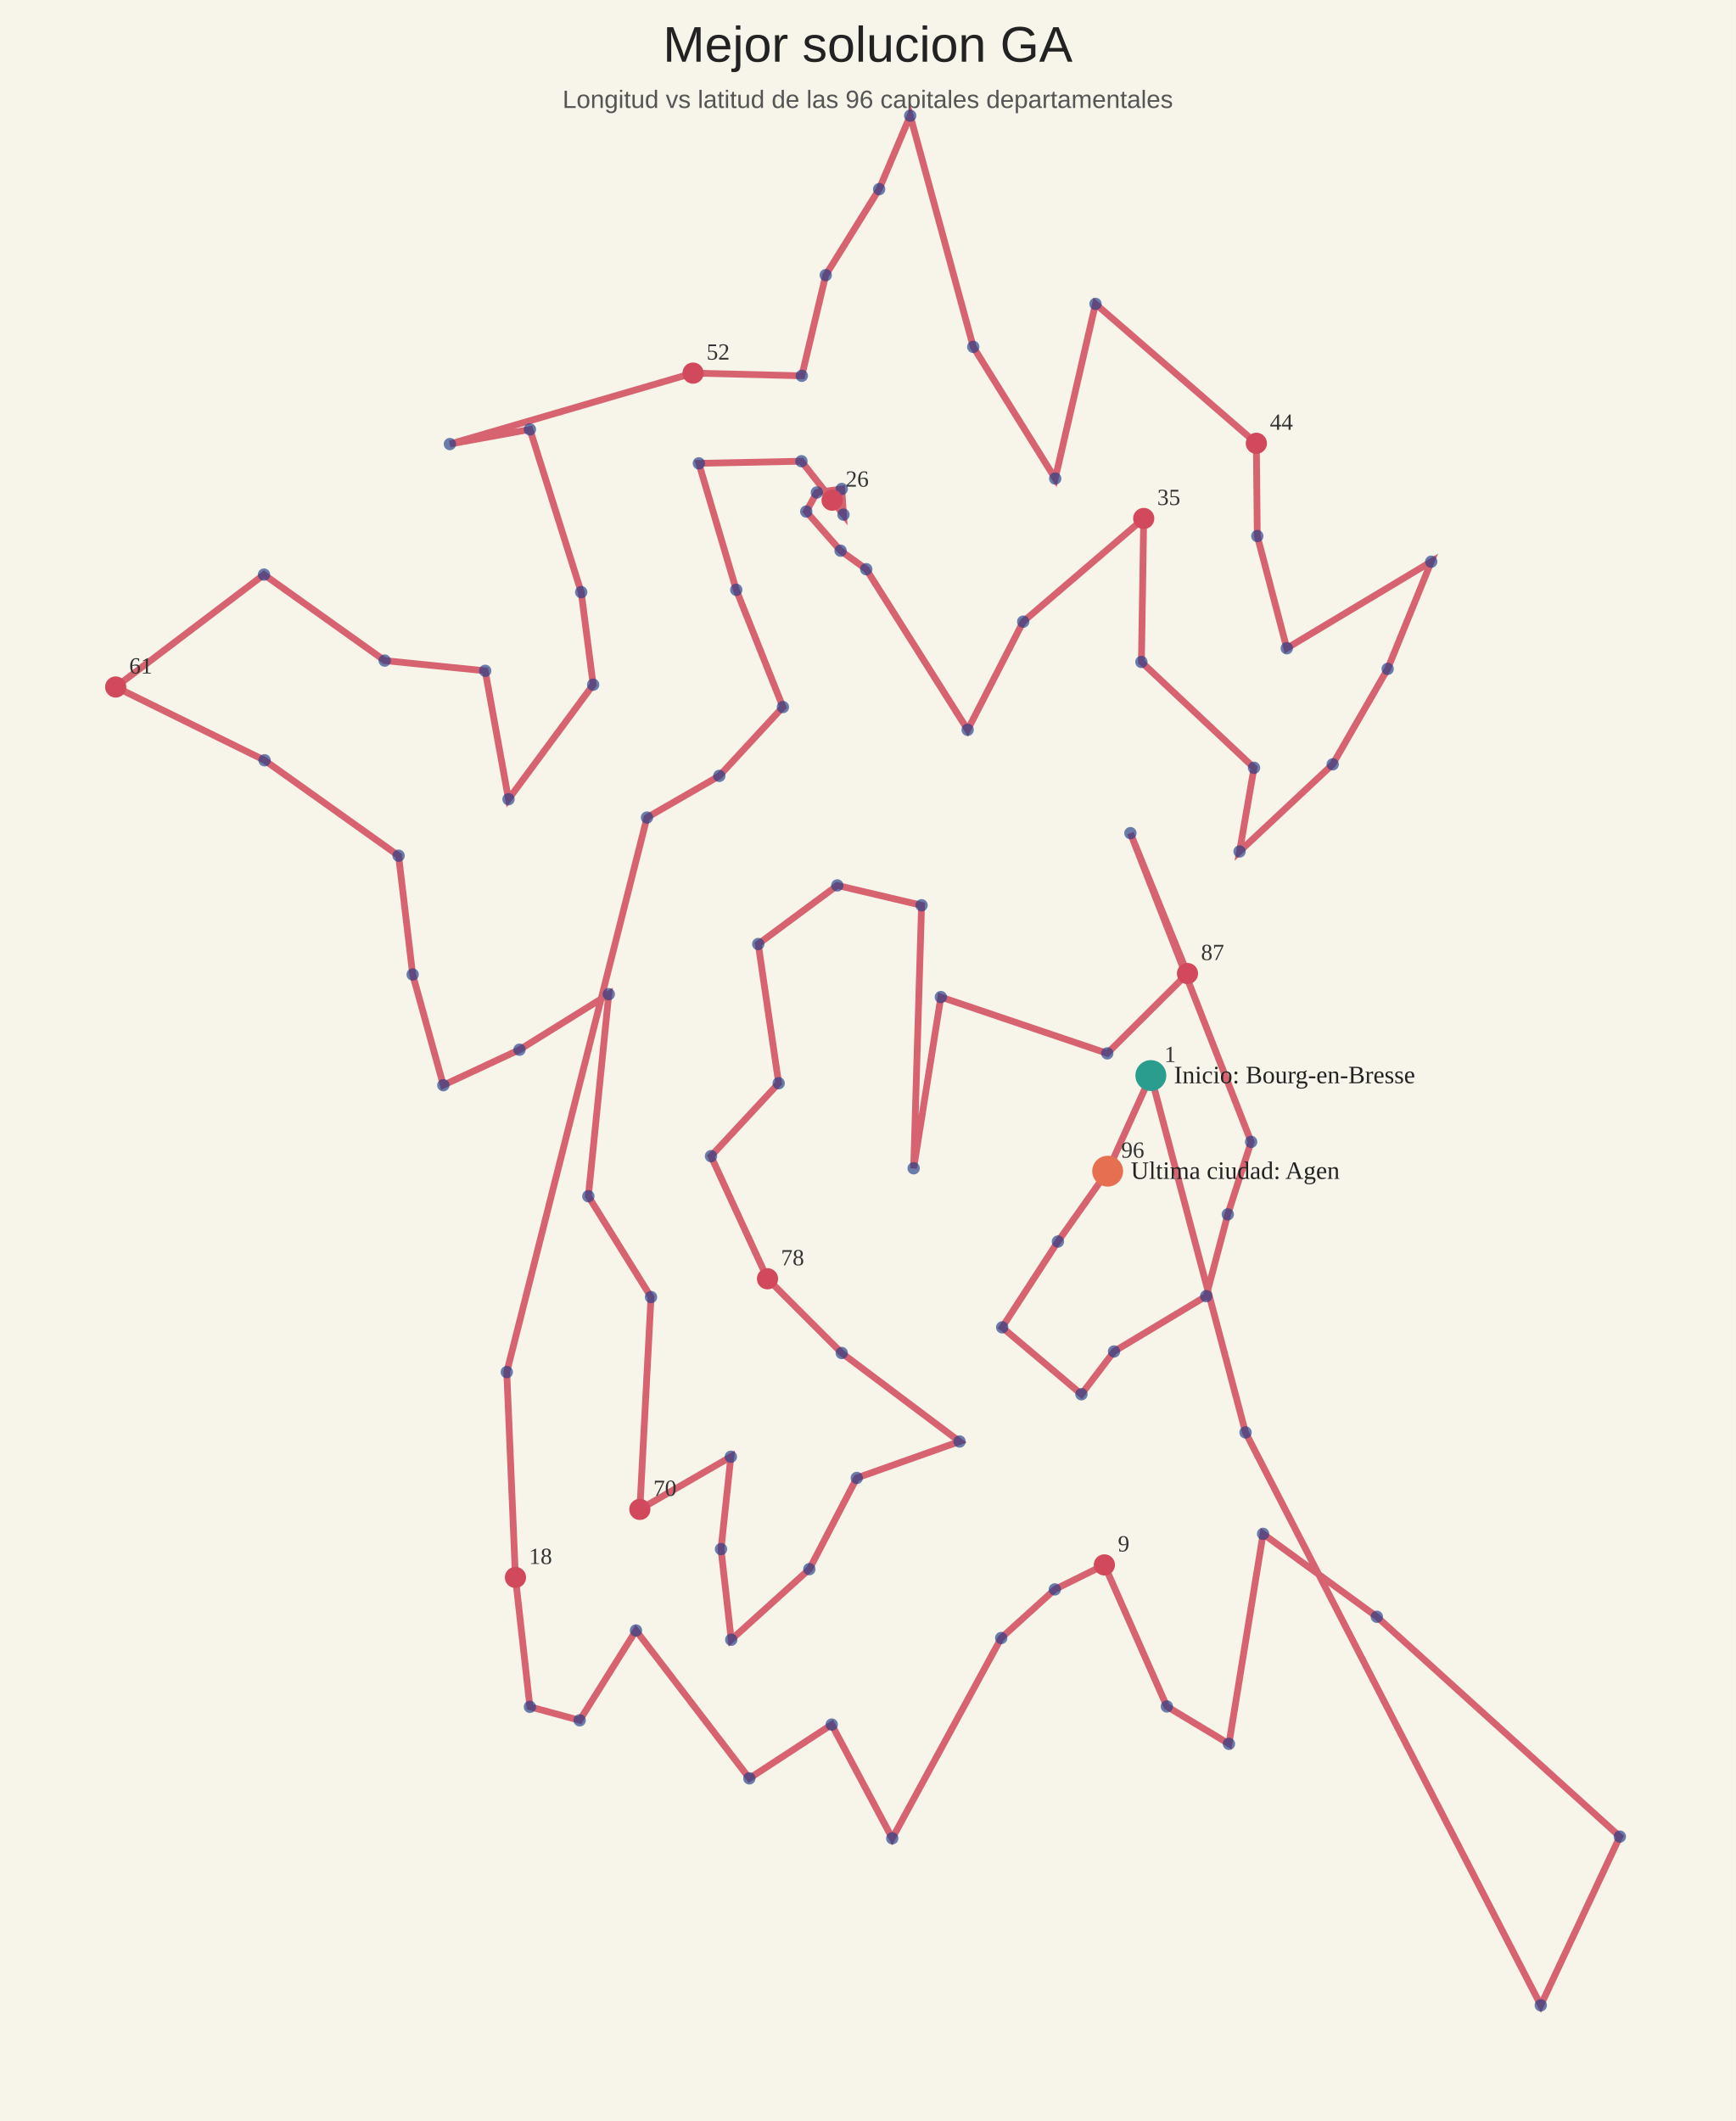
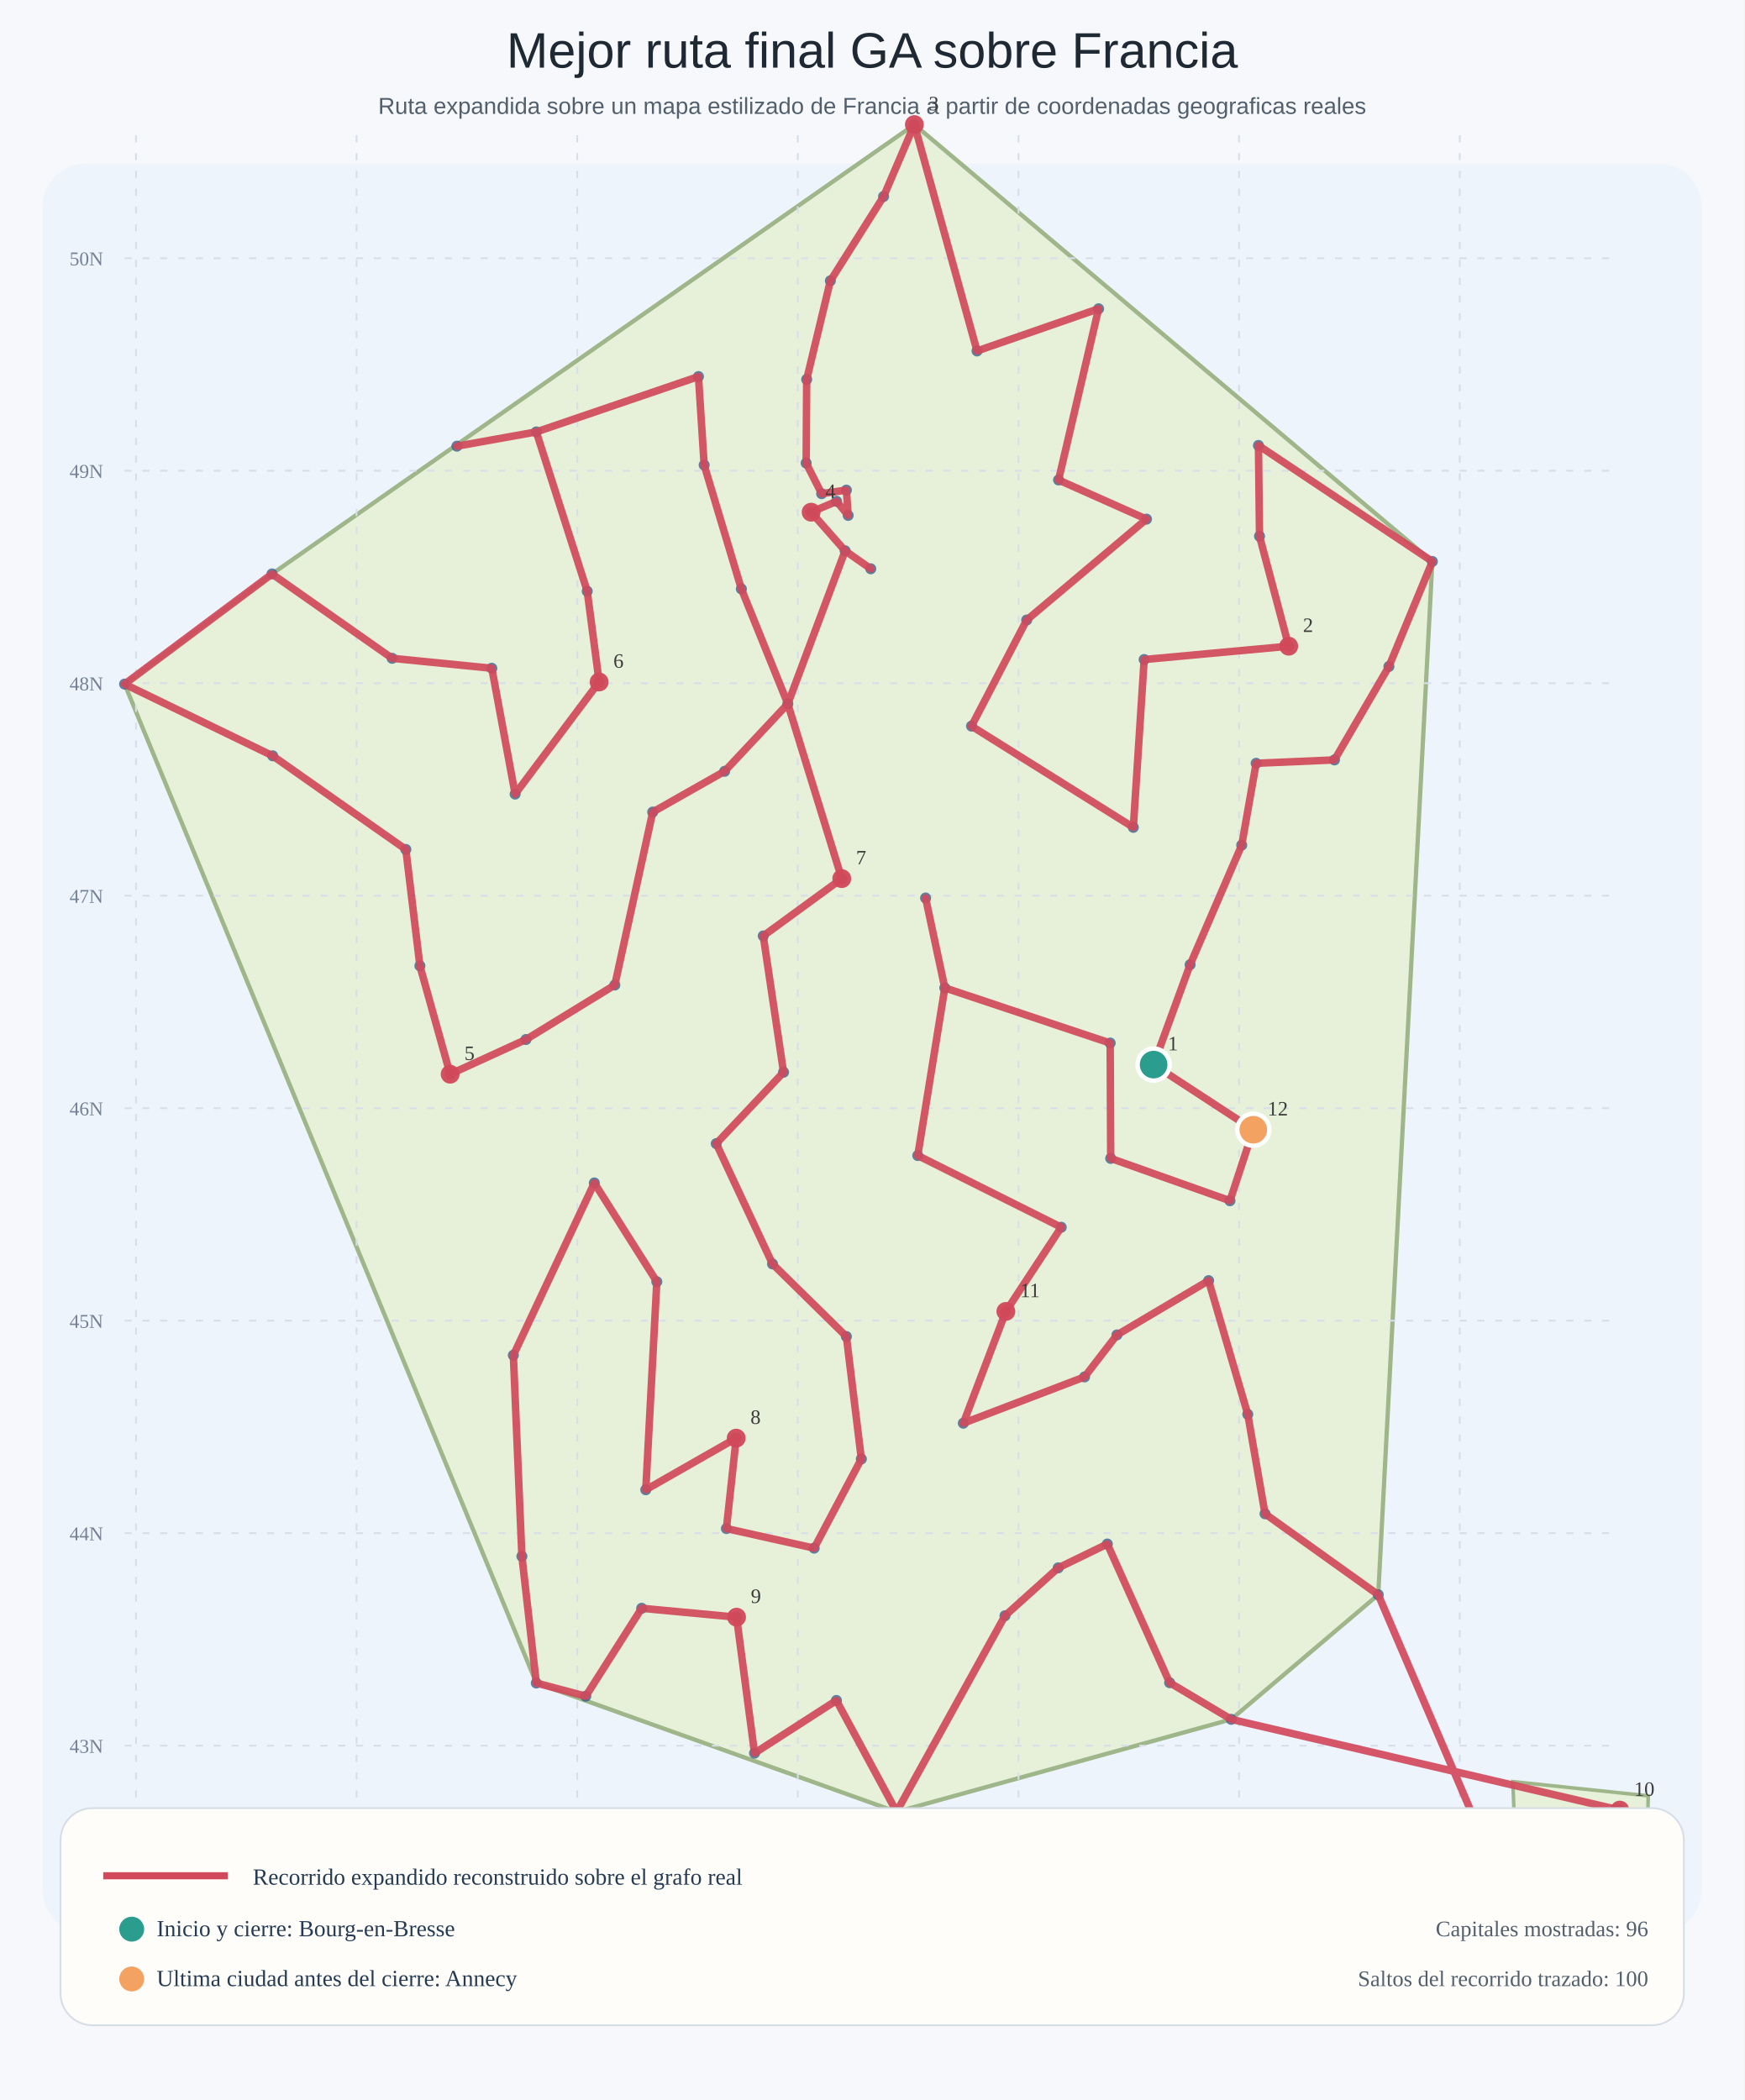
- <svg xmlns="http://www.w3.org/2000/svg" width="900" height="1100" viewBox="0 0 900 1100">
-   <rect width="100%" height="100%" fill="#f7f4ea" />
-   <text x="450.0" y="32" text-anchor="middle" font-size="26" font-family="Arial, sans-serif" fill="#222">Mejor solucion GA</text>
-   <text x="450.0" y="56" text-anchor="middle" font-size="13" font-family="Arial, sans-serif" fill="#555">Longitud vs latitud de las 96 capitales departamentales</text>
-   <polyline points="596.8,557.8 645.9,742.9 799.0,1040.0 840.0,952.5 714.0,838.5 655.0,795.5 637.3,904.4 605.1,885.0 572.7,811.6 547.0,824.3 519.2,849.5 462.7,953.4 431.3,894.4 388.6,922.3 329.8,845.6 300.6,892.2 274.8,885.2 267.3,818.1 262.8,711.6 335.5,424.0 373.0,402.4 406.0,366.7 381.8,305.9 362.4,240.3 415.6,239.2 431.5,259.4 437.4,266.9 436.5,253.6 423.6,255.4 418.1,265.3 435.9,285.6 449.2,295.2 501.8,378.5 530.6,322.4 593.1,268.9 591.9,343.3 650.3,398.2 642.8,441.6 691.1,396.4 719.6,346.9 742.2,291.3 667.3,336.2 652.0,278.0 651.5,229.9 568.1,157.6 547.2,248.2 504.7,179.9 472.0,60.0 455.9,98.1 428.2,142.7 415.8,194.9 359.4,193.5 233.3,230.3 274.8,222.7 301.4,307.1 307.6,355.1 263.7,414.5 251.6,347.9 199.5,342.6 136.9,298.0 60.0,356.3 137.2,394.3 206.7,443.8 214.0,505.4 229.9,562.8 269.4,544.4 315.7,515.6 305.1,620.4 337.6,672.7 331.8,782.8 379.0,755.5 373.9,803.4 379.2,850.4 419.7,813.8 444.3,766.5 497.6,747.6 436.5,701.7 398.0,663.2 368.7,599.6 403.8,561.8 393.2,489.6 434.2,459.2 477.9,469.5 473.8,605.9 487.9,517.1 574.2,546.3 615.8,504.9 586.2,432.1 648.8,592.2 636.7,629.8 625.5,672.2 577.7,700.9 560.8,723.1 519.7,688.4 548.6,643.9 574.4,607.4 596.8,557.8" fill="none" stroke="#d1495b" stroke-width="3.5" stroke-opacity="0.85" />
-   <circle cx="596.8" cy="557.8" r="3.2" fill="#1f3c88" fill-opacity="0.65" />
-   <circle cx="504.7" cy="179.9" r="3.2" fill="#1f3c88" fill-opacity="0.65" />
-   <circle cx="487.9" cy="517.1" r="3.2" fill="#1f3c88" fill-opacity="0.65" />
-   <circle cx="655.0" cy="795.5" r="3.2" fill="#1f3c88" fill-opacity="0.65" />
-   <circle cx="645.9" cy="742.9" r="3.2" fill="#1f3c88" fill-opacity="0.65" />
-   <circle cx="714.0" cy="838.5" r="3.2" fill="#1f3c88" fill-opacity="0.65" />
-   <circle cx="560.8" cy="723.1" r="3.2" fill="#1f3c88" fill-opacity="0.65" />
-   <circle cx="568.1" cy="157.6" r="3.2" fill="#1f3c88" fill-opacity="0.65" />
-   <circle cx="388.6" cy="922.3" r="3.2" fill="#1f3c88" fill-opacity="0.65" />
-   <circle cx="530.6" cy="322.4" r="3.2" fill="#1f3c88" fill-opacity="0.65" />
-   <circle cx="431.3" cy="894.4" r="3.2" fill="#1f3c88" fill-opacity="0.65" />
-   <circle cx="444.3" cy="766.5" r="3.2" fill="#1f3c88" fill-opacity="0.65" />
-   <circle cx="605.1" cy="885.0" r="3.2" fill="#1f3c88" fill-opacity="0.65" />
-   <circle cx="274.8" cy="222.7" r="3.2" fill="#1f3c88" fill-opacity="0.65" />
-   <circle cx="436.5" cy="701.7" r="3.2" fill="#1f3c88" fill-opacity="0.65" />
-   <circle cx="305.1" cy="620.4" r="3.2" fill="#1f3c88" fill-opacity="0.65" />
-   <circle cx="229.9" cy="562.8" r="3.2" fill="#1f3c88" fill-opacity="0.65" />
-   <circle cx="434.2" cy="459.2" r="3.2" fill="#1f3c88" fill-opacity="0.65" />
-   <circle cx="398.0" cy="663.2" r="3.2" fill="#1f3c88" fill-opacity="0.65" />
-   <circle cx="799.0" cy="1040.0" r="3.2" fill="#1f3c88" fill-opacity="0.65" />
-   <circle cx="840.0" cy="952.5" r="3.2" fill="#1f3c88" fill-opacity="0.65" />
-   <circle cx="586.2" cy="432.1" r="3.2" fill="#1f3c88" fill-opacity="0.65" />
-   <circle cx="136.9" cy="298.0" r="3.2" fill="#1f3c88" fill-opacity="0.65" />
-   <circle cx="403.8" cy="561.8" r="3.2" fill="#1f3c88" fill-opacity="0.65" />
-   <circle cx="337.6" cy="672.7" r="3.2" fill="#1f3c88" fill-opacity="0.65" />
-   <circle cx="642.8" cy="441.6" r="3.2" fill="#1f3c88" fill-opacity="0.65" />
-   <circle cx="577.7" cy="700.9" r="3.2" fill="#1f3c88" fill-opacity="0.65" />
-   <circle cx="362.4" cy="240.3" r="3.2" fill="#1f3c88" fill-opacity="0.65" />
-   <circle cx="381.8" cy="305.9" r="3.2" fill="#1f3c88" fill-opacity="0.65" />
-   <circle cx="60.0" cy="356.3" r="3.2" fill="#1f3c88" fill-opacity="0.65" />
-   <circle cx="547.0" cy="824.3" r="3.2" fill="#1f3c88" fill-opacity="0.65" />
-   <circle cx="379.2" cy="850.4" r="3.2" fill="#1f3c88" fill-opacity="0.65" />
-   <circle cx="329.8" cy="845.6" r="3.2" fill="#1f3c88" fill-opacity="0.65" />
-   <circle cx="262.8" cy="711.6" r="3.2" fill="#1f3c88" fill-opacity="0.65" />
-   <circle cx="519.2" cy="849.5" r="3.2" fill="#1f3c88" fill-opacity="0.65" />
-   <circle cx="199.5" cy="342.6" r="3.2" fill="#1f3c88" fill-opacity="0.65" />
-   <circle cx="393.2" cy="489.6" r="3.2" fill="#1f3c88" fill-opacity="0.65" />
-   <circle cx="335.5" cy="424.0" r="3.2" fill="#1f3c88" fill-opacity="0.65" />
-   <circle cx="625.5" cy="672.2" r="3.2" fill="#1f3c88" fill-opacity="0.65" />
-   <circle cx="615.8" cy="504.9" r="3.2" fill="#1f3c88" fill-opacity="0.65" />
-   <circle cx="267.3" cy="818.1" r="3.2" fill="#1f3c88" fill-opacity="0.65" />
-   <circle cx="373.0" cy="402.4" r="3.2" fill="#1f3c88" fill-opacity="0.65" />
-   <circle cx="548.6" cy="643.9" r="3.2" fill="#1f3c88" fill-opacity="0.65" />
-   <circle cx="519.7" cy="688.4" r="3.2" fill="#1f3c88" fill-opacity="0.65" />
-   <circle cx="206.7" cy="443.8" r="3.2" fill="#1f3c88" fill-opacity="0.65" />
-   <circle cx="406.0" cy="366.7" r="3.2" fill="#1f3c88" fill-opacity="0.65" />
-   <circle cx="379.0" cy="755.5" r="3.2" fill="#1f3c88" fill-opacity="0.65" />
-   <circle cx="331.8" cy="782.8" r="3.2" fill="#1f3c88" fill-opacity="0.65" />
-   <circle cx="497.6" cy="747.6" r="3.2" fill="#1f3c88" fill-opacity="0.65" />
-   <circle cx="263.7" cy="414.5" r="3.2" fill="#1f3c88" fill-opacity="0.65" />
-   <circle cx="233.3" cy="230.3" r="3.2" fill="#1f3c88" fill-opacity="0.65" />
-   <circle cx="547.2" cy="248.2" r="3.2" fill="#1f3c88" fill-opacity="0.65" />
-   <circle cx="591.9" cy="343.3" r="3.2" fill="#1f3c88" fill-opacity="0.65" />
-   <circle cx="251.6" cy="347.9" r="3.2" fill="#1f3c88" fill-opacity="0.65" />
-   <circle cx="652.0" cy="278.0" r="3.2" fill="#1f3c88" fill-opacity="0.65" />
-   <circle cx="593.1" cy="268.9" r="3.2" fill="#1f3c88" fill-opacity="0.65" />
-   <circle cx="137.2" cy="394.3" r="3.2" fill="#1f3c88" fill-opacity="0.65" />
-   <circle cx="651.5" cy="229.9" r="3.2" fill="#1f3c88" fill-opacity="0.65" />
-   <circle cx="477.9" cy="469.5" r="3.2" fill="#1f3c88" fill-opacity="0.65" />
-   <circle cx="472.0" cy="60.0" r="3.2" fill="#1f3c88" fill-opacity="0.65" />
-   <circle cx="415.8" cy="194.9" r="3.2" fill="#1f3c88" fill-opacity="0.65" />
-   <circle cx="301.4" cy="307.1" r="3.2" fill="#1f3c88" fill-opacity="0.65" />
-   <circle cx="455.9" cy="98.1" r="3.2" fill="#1f3c88" fill-opacity="0.65" />
-   <circle cx="473.8" cy="605.9" r="3.2" fill="#1f3c88" fill-opacity="0.65" />
-   <circle cx="274.8" cy="885.2" r="3.2" fill="#1f3c88" fill-opacity="0.65" />
-   <circle cx="300.6" cy="892.2" r="3.2" fill="#1f3c88" fill-opacity="0.65" />
-   <circle cx="462.7" cy="953.4" r="3.2" fill="#1f3c88" fill-opacity="0.65" />
-   <circle cx="742.2" cy="291.3" r="3.2" fill="#1f3c88" fill-opacity="0.65" />
-   <circle cx="719.6" cy="346.9" r="3.2" fill="#1f3c88" fill-opacity="0.65" />
-   <circle cx="574.4" cy="607.4" r="3.2" fill="#1f3c88" fill-opacity="0.65" />
-   <circle cx="650.3" cy="398.2" r="3.2" fill="#1f3c88" fill-opacity="0.65" />
-   <circle cx="574.2" cy="546.3" r="3.2" fill="#1f3c88" fill-opacity="0.65" />
-   <circle cx="307.6" cy="355.1" r="3.2" fill="#1f3c88" fill-opacity="0.65" />
-   <circle cx="636.7" cy="629.8" r="3.2" fill="#1f3c88" fill-opacity="0.65" />
-   <circle cx="648.8" cy="592.2" r="3.2" fill="#1f3c88" fill-opacity="0.65" />
-   <circle cx="431.5" cy="259.4" r="3.2" fill="#1f3c88" fill-opacity="0.65" />
-   <circle cx="359.4" cy="193.5" r="3.2" fill="#1f3c88" fill-opacity="0.65" />
-   <circle cx="449.2" cy="295.2" r="3.2" fill="#1f3c88" fill-opacity="0.65" />
-   <circle cx="418.1" cy="265.3" r="3.2" fill="#1f3c88" fill-opacity="0.65" />
-   <circle cx="269.4" cy="544.4" r="3.2" fill="#1f3c88" fill-opacity="0.65" />
-   <circle cx="428.2" cy="142.7" r="3.2" fill="#1f3c88" fill-opacity="0.65" />
-   <circle cx="419.7" cy="813.8" r="3.2" fill="#1f3c88" fill-opacity="0.65" />
-   <circle cx="373.9" cy="803.4" r="3.2" fill="#1f3c88" fill-opacity="0.65" />
-   <circle cx="637.3" cy="904.4" r="3.2" fill="#1f3c88" fill-opacity="0.65" />
-   <circle cx="572.7" cy="811.6" r="3.2" fill="#1f3c88" fill-opacity="0.65" />
-   <circle cx="214.0" cy="505.4" r="3.2" fill="#1f3c88" fill-opacity="0.65" />
-   <circle cx="315.7" cy="515.6" r="3.2" fill="#1f3c88" fill-opacity="0.65" />
-   <circle cx="368.7" cy="599.6" r="3.2" fill="#1f3c88" fill-opacity="0.65" />
-   <circle cx="667.3" cy="336.2" r="3.2" fill="#1f3c88" fill-opacity="0.65" />
-   <circle cx="501.8" cy="378.5" r="3.2" fill="#1f3c88" fill-opacity="0.65" />
-   <circle cx="691.1" cy="396.4" r="3.2" fill="#1f3c88" fill-opacity="0.65" />
-   <circle cx="435.9" cy="285.6" r="3.2" fill="#1f3c88" fill-opacity="0.65" />
-   <circle cx="423.6" cy="255.4" r="3.2" fill="#1f3c88" fill-opacity="0.65" />
-   <circle cx="436.5" cy="253.6" r="3.2" fill="#1f3c88" fill-opacity="0.65" />
-   <circle cx="437.4" cy="266.9" r="3.2" fill="#1f3c88" fill-opacity="0.65" />
-   <circle cx="415.6" cy="239.2" r="3.2" fill="#1f3c88" fill-opacity="0.65" />
-   <text x="603.8" y="550.8" font-size="12" fill="#333">1</text>
-   <circle cx="596.8" cy="557.8" r="5.5" fill="#d1495b" />
-   <text x="579.7" y="804.6" font-size="12" fill="#333">9</text>
-   <circle cx="572.7" cy="811.6" r="5.5" fill="#d1495b" />
-   <text x="274.3" y="811.1" font-size="12" fill="#333">18</text>
-   <circle cx="267.3" cy="818.1" r="5.5" fill="#d1495b" />
-   <text x="438.5" y="252.4" font-size="12" fill="#333">26</text>
-   <circle cx="431.5" cy="259.4" r="5.5" fill="#d1495b" />
-   <text x="600.1" y="261.9" font-size="12" fill="#333">35</text>
-   <circle cx="593.1" cy="268.9" r="5.5" fill="#d1495b" />
-   <text x="658.5" y="222.9" font-size="12" fill="#333">44</text>
-   <circle cx="651.5" cy="229.9" r="5.5" fill="#d1495b" />
-   <text x="366.4" y="186.5" font-size="12" fill="#333">52</text>
-   <circle cx="359.4" cy="193.5" r="5.5" fill="#d1495b" />
-   <text x="67.0" y="349.3" font-size="12" fill="#333">61</text>
-   <circle cx="60.0" cy="356.3" r="5.5" fill="#d1495b" />
-   <text x="338.8" y="775.8" font-size="12" fill="#333">70</text>
-   <circle cx="331.8" cy="782.8" r="5.5" fill="#d1495b" />
-   <text x="405.0" y="656.2" font-size="12" fill="#333">78</text>
-   <circle cx="398.0" cy="663.2" r="5.5" fill="#d1495b" />
-   <text x="622.8" y="497.9" font-size="12" fill="#333">87</text>
-   <circle cx="615.8" cy="504.9" r="5.5" fill="#d1495b" />
-   <text x="581.4" y="600.4" font-size="12" fill="#333">96</text>
-   <circle cx="574.4" cy="607.4" r="5.5" fill="#d1495b" />
-   <circle cx="596.8" cy="557.8" r="8" fill="#2a9d8f" />
-   <circle cx="574.4" cy="607.4" r="8" fill="#e76f51" />
-   <text x="608.8" y="561.8" font-size="13" fill="#222">Inicio: Bourg-en-Bresse</text>
-   <text x="586.4" y="611.4" font-size="13" fill="#222">Ultima ciudad: Agen</text>
+ <svg xmlns="http://www.w3.org/2000/svg" width="980" height="1180" viewBox="0 0 980 1180">
+   <rect width="100%" height="100%" fill="#f6f8fb" />
+   <rect x="24" y="92" width="932" height="994" rx="24" fill="#edf4fb" />
+   <polygon points="70.0,384.4 152.8,322.5 513.7,70.0 804.7,315.5 774.3,896.1 691.7,966.1 503.7,1018.1 301.3,945.7" fill="#e7f0d8" stroke="#9eb68a" stroke-width="2.4" />
+   <polygon points="849.9,1001.1 926.0,1009.1 922.8,1126.0 854.7,1120.7" fill="#e7f0d8" stroke="#9eb68a" stroke-width="2.0" />
+   <line x1="70.0" y1="1100.4" x2="910.0" y2="1100.4" stroke="#d8dee9" stroke-width="1" stroke-dasharray="4 6" />
+   <text x="58.0" y="1104.4" text-anchor="end" font-size="11" fill="#758196">42N</text>
+   <line x1="70.0" y1="980.9" x2="910.0" y2="980.9" stroke="#d8dee9" stroke-width="1" stroke-dasharray="4 6" />
+   <text x="58.0" y="984.9" text-anchor="end" font-size="11" fill="#758196">43N</text>
+   <line x1="70.0" y1="861.5" x2="910.0" y2="861.5" stroke="#d8dee9" stroke-width="1" stroke-dasharray="4 6" />
+   <text x="58.0" y="865.5" text-anchor="end" font-size="11" fill="#758196">44N</text>
+   <line x1="70.0" y1="742.1" x2="910.0" y2="742.1" stroke="#d8dee9" stroke-width="1" stroke-dasharray="4 6" />
+   <text x="58.0" y="746.1" text-anchor="end" font-size="11" fill="#758196">45N</text>
+   <line x1="70.0" y1="622.7" x2="910.0" y2="622.7" stroke="#d8dee9" stroke-width="1" stroke-dasharray="4 6" />
+   <text x="58.0" y="626.7" text-anchor="end" font-size="11" fill="#758196">46N</text>
+   <line x1="70.0" y1="503.3" x2="910.0" y2="503.3" stroke="#d8dee9" stroke-width="1" stroke-dasharray="4 6" />
+   <text x="58.0" y="507.3" text-anchor="end" font-size="11" fill="#758196">47N</text>
+   <line x1="70.0" y1="383.9" x2="910.0" y2="383.9" stroke="#d8dee9" stroke-width="1" stroke-dasharray="4 6" />
+   <text x="58.0" y="387.9" text-anchor="end" font-size="11" fill="#758196">48N</text>
+   <line x1="70.0" y1="264.5" x2="910.0" y2="264.5" stroke="#d8dee9" stroke-width="1" stroke-dasharray="4 6" />
+   <text x="58.0" y="268.5" text-anchor="end" font-size="11" fill="#758196">49N</text>
+   <line x1="70.0" y1="145.1" x2="910.0" y2="145.1" stroke="#d8dee9" stroke-width="1" stroke-dasharray="4 6" />
+   <text x="58.0" y="149.1" text-anchor="end" font-size="11" fill="#758196">50N</text>
+   <line x1="76.4" y1="1110.0" x2="76.4" y2="70.0" stroke="#d8dee9" stroke-width="1" stroke-dasharray="4 6" />
+   <text x="76.4" y="1130.0" text-anchor="middle" font-size="11" fill="#758196">-4</text>
+   <line x1="200.3" y1="1110.0" x2="200.3" y2="70.0" stroke="#d8dee9" stroke-width="1" stroke-dasharray="4 6" />
+   <text x="200.3" y="1130.0" text-anchor="middle" font-size="11" fill="#758196">-2</text>
+   <line x1="324.3" y1="1110.0" x2="324.3" y2="70.0" stroke="#d8dee9" stroke-width="1" stroke-dasharray="4 6" />
+   <text x="324.3" y="1130.0" text-anchor="middle" font-size="11" fill="#758196">0</text>
+   <line x1="448.2" y1="1110.0" x2="448.2" y2="70.0" stroke="#d8dee9" stroke-width="1" stroke-dasharray="4 6" />
+   <text x="448.2" y="1130.0" text-anchor="middle" font-size="11" fill="#758196">2</text>
+   <line x1="572.2" y1="1110.0" x2="572.2" y2="70.0" stroke="#d8dee9" stroke-width="1" stroke-dasharray="4 6" />
+   <text x="572.2" y="1130.0" text-anchor="middle" font-size="11" fill="#758196">4</text>
+   <line x1="696.1" y1="1110.0" x2="696.1" y2="70.0" stroke="#d8dee9" stroke-width="1" stroke-dasharray="4 6" />
+   <text x="696.1" y="1130.0" text-anchor="middle" font-size="11" fill="#758196">6</text>
+   <line x1="820.1" y1="1110.0" x2="820.1" y2="70.0" stroke="#d8dee9" stroke-width="1" stroke-dasharray="4 6" />
+   <text x="820.1" y="1130.0" text-anchor="middle" font-size="11" fill="#758196">8</text>
+   <text x="490.0" y="38" text-anchor="middle" font-size="28" font-family="Arial, sans-serif" fill="#1f2933">Mejor ruta final GA sobre Francia</text>
+   <text x="490.0" y="64" text-anchor="middle" font-size="13" font-family="Arial, sans-serif" fill="#52606d">Ruta expandida sobre un mapa estilizado de Francia a partir de coordenadas geograficas reales</text>
+   <circle cx="648.1" cy="598.2" r="3.1" fill="#315a8a" fill-opacity="0.75" />
+   <circle cx="548.9" cy="197.2" r="3.1" fill="#315a8a" fill-opacity="0.75" />
+   <circle cx="530.8" cy="555.1" r="3.1" fill="#315a8a" fill-opacity="0.75" />
+   <circle cx="710.7" cy="850.6" r="3.1" fill="#315a8a" fill-opacity="0.75" />
+   <circle cx="701.0" cy="794.7" r="3.1" fill="#315a8a" fill-opacity="0.75" />
+   <circle cx="774.3" cy="896.1" r="3.1" fill="#315a8a" fill-opacity="0.75" />
+   <circle cx="609.3" cy="773.7" r="3.1" fill="#315a8a" fill-opacity="0.75" />
+   <circle cx="617.2" cy="173.5" r="3.1" fill="#315a8a" fill-opacity="0.75" />
+   <circle cx="423.9" cy="985.1" r="3.1" fill="#315a8a" fill-opacity="0.75" />
+   <circle cx="576.8" cy="348.4" r="3.1" fill="#315a8a" fill-opacity="0.75" />
+   <circle cx="469.9" cy="955.5" r="3.1" fill="#315a8a" fill-opacity="0.75" />
+   <circle cx="483.9" cy="819.8" r="3.1" fill="#315a8a" fill-opacity="0.75" />
+   <circle cx="657.1" cy="945.5" r="3.1" fill="#315a8a" fill-opacity="0.75" />
+   <circle cx="301.3" cy="242.7" r="3.1" fill="#315a8a" fill-opacity="0.75" />
+   <circle cx="475.5" cy="751.0" r="3.1" fill="#315a8a" fill-opacity="0.75" />
+   <circle cx="333.9" cy="664.7" r="3.1" fill="#315a8a" fill-opacity="0.75" />
+   <circle cx="252.9" cy="603.6" r="3.1" fill="#315a8a" fill-opacity="0.75" />
+   <circle cx="472.9" cy="493.7" r="3.1" fill="#315a8a" fill-opacity="0.75" />
+   <circle cx="434.0" cy="710.2" r="3.1" fill="#315a8a" fill-opacity="0.75" />
+   <circle cx="865.9" cy="1110.0" r="3.1" fill="#315a8a" fill-opacity="0.75" />
+   <circle cx="910.0" cy="1017.1" r="3.1" fill="#315a8a" fill-opacity="0.75" />
+   <circle cx="636.7" cy="464.9" r="3.1" fill="#315a8a" fill-opacity="0.75" />
+   <circle cx="152.8" cy="322.5" r="3.1" fill="#315a8a" fill-opacity="0.75" />
+   <circle cx="440.2" cy="602.5" r="3.1" fill="#315a8a" fill-opacity="0.75" />
+   <circle cx="369.0" cy="720.2" r="3.1" fill="#315a8a" fill-opacity="0.75" />
+   <circle cx="697.6" cy="474.9" r="3.1" fill="#315a8a" fill-opacity="0.75" />
+   <circle cx="627.5" cy="750.1" r="3.1" fill="#315a8a" fill-opacity="0.75" />
+   <circle cx="395.6" cy="261.3" r="3.1" fill="#315a8a" fill-opacity="0.75" />
+   <circle cx="416.5" cy="330.9" r="3.1" fill="#315a8a" fill-opacity="0.75" />
+   <circle cx="70.0" cy="384.4" r="3.1" fill="#315a8a" fill-opacity="0.75" />
+   <circle cx="594.5" cy="881.0" r="3.1" fill="#315a8a" fill-opacity="0.75" />
+   <circle cx="413.8" cy="908.7" r="3.1" fill="#315a8a" fill-opacity="0.75" />
+   <circle cx="360.5" cy="903.7" r="3.1" fill="#315a8a" fill-opacity="0.75" />
+   <circle cx="288.4" cy="761.5" r="3.1" fill="#315a8a" fill-opacity="0.75" />
+   <circle cx="564.6" cy="907.9" r="3.1" fill="#315a8a" fill-opacity="0.75" />
+   <circle cx="220.3" cy="369.9" r="3.1" fill="#315a8a" fill-opacity="0.75" />
+   <circle cx="428.8" cy="525.9" r="3.1" fill="#315a8a" fill-opacity="0.75" />
+   <circle cx="366.7" cy="456.3" r="3.1" fill="#315a8a" fill-opacity="0.75" />
+   <circle cx="679.0" cy="719.6" r="3.1" fill="#315a8a" fill-opacity="0.75" />
+   <circle cx="668.6" cy="542.1" r="3.1" fill="#315a8a" fill-opacity="0.75" />
+   <circle cx="293.2" cy="874.5" r="3.1" fill="#315a8a" fill-opacity="0.75" />
+   <circle cx="407.1" cy="433.4" r="3.1" fill="#315a8a" fill-opacity="0.75" />
+   <circle cx="596.2" cy="689.6" r="3.1" fill="#315a8a" fill-opacity="0.75" />
+   <circle cx="565.1" cy="736.9" r="3.1" fill="#315a8a" fill-opacity="0.75" />
+   <circle cx="228.0" cy="477.3" r="3.1" fill="#315a8a" fill-opacity="0.75" />
+   <circle cx="442.6" cy="395.5" r="3.1" fill="#315a8a" fill-opacity="0.75" />
+   <circle cx="413.6" cy="808.1" r="3.1" fill="#315a8a" fill-opacity="0.75" />
+   <circle cx="362.8" cy="837.1" r="3.1" fill="#315a8a" fill-opacity="0.75" />
+   <circle cx="541.2" cy="799.7" r="3.1" fill="#315a8a" fill-opacity="0.75" />
+   <circle cx="289.4" cy="446.2" r="3.1" fill="#315a8a" fill-opacity="0.75" />
+   <circle cx="256.7" cy="250.7" r="3.1" fill="#315a8a" fill-opacity="0.75" />
+   <circle cx="594.7" cy="269.7" r="3.1" fill="#315a8a" fill-opacity="0.75" />
+   <circle cx="642.8" cy="370.6" r="3.1" fill="#315a8a" fill-opacity="0.75" />
+   <circle cx="276.3" cy="375.5" r="3.1" fill="#315a8a" fill-opacity="0.75" />
+   <circle cx="707.6" cy="301.3" r="3.1" fill="#315a8a" fill-opacity="0.75" />
+   <circle cx="644.1" cy="291.7" r="3.1" fill="#315a8a" fill-opacity="0.75" />
+   <circle cx="153.2" cy="424.7" r="3.1" fill="#315a8a" fill-opacity="0.75" />
+   <circle cx="707.0" cy="250.3" r="3.1" fill="#315a8a" fill-opacity="0.75" />
+   <circle cx="520.0" cy="504.6" r="3.1" fill="#315a8a" fill-opacity="0.75" />
+   <circle cx="513.7" cy="70.0" r="3.1" fill="#315a8a" fill-opacity="0.75" />
+   <circle cx="453.2" cy="213.2" r="3.1" fill="#315a8a" fill-opacity="0.75" />
+   <circle cx="329.9" cy="332.2" r="3.1" fill="#315a8a" fill-opacity="0.75" />
+   <circle cx="496.4" cy="110.4" r="3.1" fill="#315a8a" fill-opacity="0.75" />
+   <circle cx="515.6" cy="649.3" r="3.1" fill="#315a8a" fill-opacity="0.75" />
+   <circle cx="301.3" cy="945.7" r="3.1" fill="#315a8a" fill-opacity="0.75" />
+   <circle cx="329.1" cy="953.1" r="3.1" fill="#315a8a" fill-opacity="0.75" />
+   <circle cx="503.7" cy="1018.1" r="3.1" fill="#315a8a" fill-opacity="0.75" />
+   <circle cx="804.7" cy="315.5" r="3.1" fill="#315a8a" fill-opacity="0.75" />
+   <circle cx="780.3" cy="374.5" r="3.1" fill="#315a8a" fill-opacity="0.75" />
+   <circle cx="624.0" cy="650.9" r="3.1" fill="#315a8a" fill-opacity="0.75" />
+   <circle cx="705.7" cy="428.9" r="3.1" fill="#315a8a" fill-opacity="0.75" />
+   <circle cx="623.7" cy="586.1" r="3.1" fill="#315a8a" fill-opacity="0.75" />
+   <circle cx="336.6" cy="383.2" r="3.1" fill="#315a8a" fill-opacity="0.75" />
+   <circle cx="691.0" cy="674.7" r="3.1" fill="#315a8a" fill-opacity="0.75" />
+   <circle cx="704.1" cy="634.8" r="3.1" fill="#315a8a" fill-opacity="0.75" />
+   <circle cx="470.0" cy="281.7" r="3.1" fill="#315a8a" fill-opacity="0.75" />
+   <circle cx="392.4" cy="211.6" r="3.1" fill="#315a8a" fill-opacity="0.75" />
+   <circle cx="489.2" cy="319.6" r="3.1" fill="#315a8a" fill-opacity="0.75" />
+   <circle cx="455.7" cy="287.8" r="3.1" fill="#315a8a" fill-opacity="0.75" />
+   <circle cx="295.5" cy="584.1" r="3.1" fill="#315a8a" fill-opacity="0.75" />
+   <circle cx="466.5" cy="157.8" r="3.1" fill="#315a8a" fill-opacity="0.75" />
+   <circle cx="457.4" cy="869.9" r="3.1" fill="#315a8a" fill-opacity="0.75" />
+   <circle cx="408.1" cy="858.9" r="3.1" fill="#315a8a" fill-opacity="0.75" />
+   <circle cx="691.7" cy="966.1" r="3.1" fill="#315a8a" fill-opacity="0.75" />
+   <circle cx="622.1" cy="867.6" r="3.1" fill="#315a8a" fill-opacity="0.75" />
+   <circle cx="235.9" cy="542.7" r="3.1" fill="#315a8a" fill-opacity="0.75" />
+   <circle cx="345.4" cy="553.5" r="3.1" fill="#315a8a" fill-opacity="0.75" />
+   <circle cx="402.4" cy="642.6" r="3.1" fill="#315a8a" fill-opacity="0.75" />
+   <circle cx="724.0" cy="363.1" r="3.1" fill="#315a8a" fill-opacity="0.75" />
+   <circle cx="545.8" cy="408.0" r="3.1" fill="#315a8a" fill-opacity="0.75" />
+   <circle cx="749.7" cy="427.0" r="3.1" fill="#315a8a" fill-opacity="0.75" />
+   <circle cx="474.8" cy="309.5" r="3.1" fill="#315a8a" fill-opacity="0.75" />
+   <circle cx="461.6" cy="277.4" r="3.1" fill="#315a8a" fill-opacity="0.75" />
+   <circle cx="475.5" cy="275.4" r="3.1" fill="#315a8a" fill-opacity="0.75" />
+   <circle cx="476.5" cy="289.6" r="3.1" fill="#315a8a" fill-opacity="0.75" />
+   <circle cx="452.9" cy="260.2" r="3.1" fill="#315a8a" fill-opacity="0.75" />
+   <polyline points="648.1,598.2 668.6,542.1 697.6,474.9 705.7,428.9 749.7,427.0 780.3,374.5 804.7,315.5 707.0,250.3 707.6,301.3 724.0,363.1 642.8,370.6 636.7,464.9 545.8,408.0 576.8,348.4 644.1,291.7 594.7,269.7 617.2,173.5 548.9,197.2 513.7,70.0 496.4,110.4 466.5,157.8 453.2,213.2 452.9,260.2 461.6,277.4 475.5,275.4 476.5,289.6 470.0,281.7 455.7,287.8 474.8,309.5 489.2,319.6 474.8,309.5 442.6,395.5 407.1,433.4 366.7,456.3 345.4,553.5 295.5,584.1 252.9,603.6 235.9,542.7 228.0,477.3 153.2,424.7 70.0,384.4 152.8,322.5 220.3,369.9 276.3,375.5 289.4,446.2 336.6,383.2 329.9,332.2 301.3,242.7 256.7,250.7 301.3,242.7 392.4,211.6 395.6,261.3 416.5,330.9 442.6,395.5 472.9,493.7 428.8,525.9 440.2,602.5 402.4,642.6 434.0,710.2 475.5,751.0 483.9,819.8 457.4,869.9 408.1,858.9 413.6,808.1 362.8,837.1 369.0,720.2 333.9,664.7 288.4,761.5 293.2,874.5 301.3,945.7 329.1,953.1 360.5,903.7 413.8,908.7 423.9,985.1 469.9,955.5 503.7,1018.1 564.6,907.9 594.5,881.0 622.1,867.6 657.1,945.5 691.7,966.1 910.0,1017.1 865.9,1110.0 774.3,896.1 710.7,850.6 701.0,794.7 679.0,719.6 627.5,750.1 609.3,773.7 541.2,799.7 565.1,736.9 596.2,689.6 515.6,649.3 530.8,555.1 520.0,504.6 530.8,555.1 623.7,586.1 624.0,650.9 691.0,674.7 704.1,634.8 648.1,598.2" fill="none" stroke="#d1495b" stroke-width="4.2" stroke-linecap="round" stroke-linejoin="round" stroke-opacity="0.92" />
+   <circle cx="648.1" cy="598.2" r="5.3" fill="#d1495b" fill-opacity="0.95" />
+   <text x="656.1" y="590.2" font-size="11.5" fill="#3b3b3b">1</text>
+   <circle cx="724.0" cy="363.1" r="5.3" fill="#d1495b" fill-opacity="0.95" />
+   <text x="732.0" y="355.1" font-size="11.5" fill="#3b3b3b">2</text>
+   <circle cx="513.7" cy="70.0" r="5.3" fill="#d1495b" fill-opacity="0.95" />
+   <text x="521.7" y="62.0" font-size="11.5" fill="#3b3b3b">3</text>
+   <circle cx="455.7" cy="287.8" r="5.3" fill="#d1495b" fill-opacity="0.95" />
+   <text x="463.7" y="279.8" font-size="11.5" fill="#3b3b3b">4</text>
+   <circle cx="252.9" cy="603.6" r="5.3" fill="#d1495b" fill-opacity="0.95" />
+   <text x="260.9" y="595.6" font-size="11.5" fill="#3b3b3b">5</text>
+   <circle cx="336.6" cy="383.2" r="5.3" fill="#d1495b" fill-opacity="0.95" />
+   <text x="344.6" y="375.2" font-size="11.5" fill="#3b3b3b">6</text>
+   <circle cx="472.9" cy="493.7" r="5.3" fill="#d1495b" fill-opacity="0.95" />
+   <text x="480.9" y="485.7" font-size="11.5" fill="#3b3b3b">7</text>
+   <circle cx="413.6" cy="808.1" r="5.3" fill="#d1495b" fill-opacity="0.95" />
+   <text x="421.6" y="800.1" font-size="11.5" fill="#3b3b3b">8</text>
+   <circle cx="413.8" cy="908.7" r="5.3" fill="#d1495b" fill-opacity="0.95" />
+   <text x="421.8" y="900.7" font-size="11.5" fill="#3b3b3b">9</text>
+   <circle cx="910.0" cy="1017.1" r="5.3" fill="#d1495b" fill-opacity="0.95" />
+   <text x="918.0" y="1009.1" font-size="11.5" fill="#3b3b3b">10</text>
+   <circle cx="565.1" cy="736.9" r="5.3" fill="#d1495b" fill-opacity="0.95" />
+   <text x="573.1" y="728.9" font-size="11.5" fill="#3b3b3b">11</text>
+   <circle cx="704.1" cy="634.8" r="5.3" fill="#d1495b" fill-opacity="0.95" />
+   <text x="712.1" y="626.8" font-size="11.5" fill="#3b3b3b">12</text>
+   <circle cx="648.1" cy="598.2" r="9" fill="#2a9d8f" stroke="#ffffff" stroke-width="2.5" />
+   <circle cx="704.1" cy="634.8" r="9" fill="#f4a261" stroke="#ffffff" stroke-width="2.5" />
+   <rect x="34" y="1016" width="912" height="122" rx="18" fill="#fffdf9" stroke="#d7dde5" />
+   <line x1="58" y1="1054" x2="128" y2="1054" stroke="#d1495b" stroke-width="4" />
+   <circle cx="74" cy="1084" r="7" fill="#2a9d8f" />
+   <circle cx="74" cy="1112" r="7" fill="#f4a261" />
+   <text x="142" y="1059" font-size="13" fill="#243b53">Recorrido expandido reconstruido sobre el grafo real</text>
+   <text x="88" y="1088" font-size="13" fill="#243b53">Inicio y cierre: Bourg-en-Bresse</text>
+   <text x="88" y="1116" font-size="13" fill="#243b53">Ultima ciudad antes del cierre: Annecy</text>
+   <text x="926.0" y="1088" text-anchor="end" font-size="12.5" fill="#52606d">Capitales mostradas: 96</text>
+   <text x="926.0" y="1116" text-anchor="end" font-size="12.5" fill="#52606d">Saltos del recorrido trazado: 100</text>
</svg>
